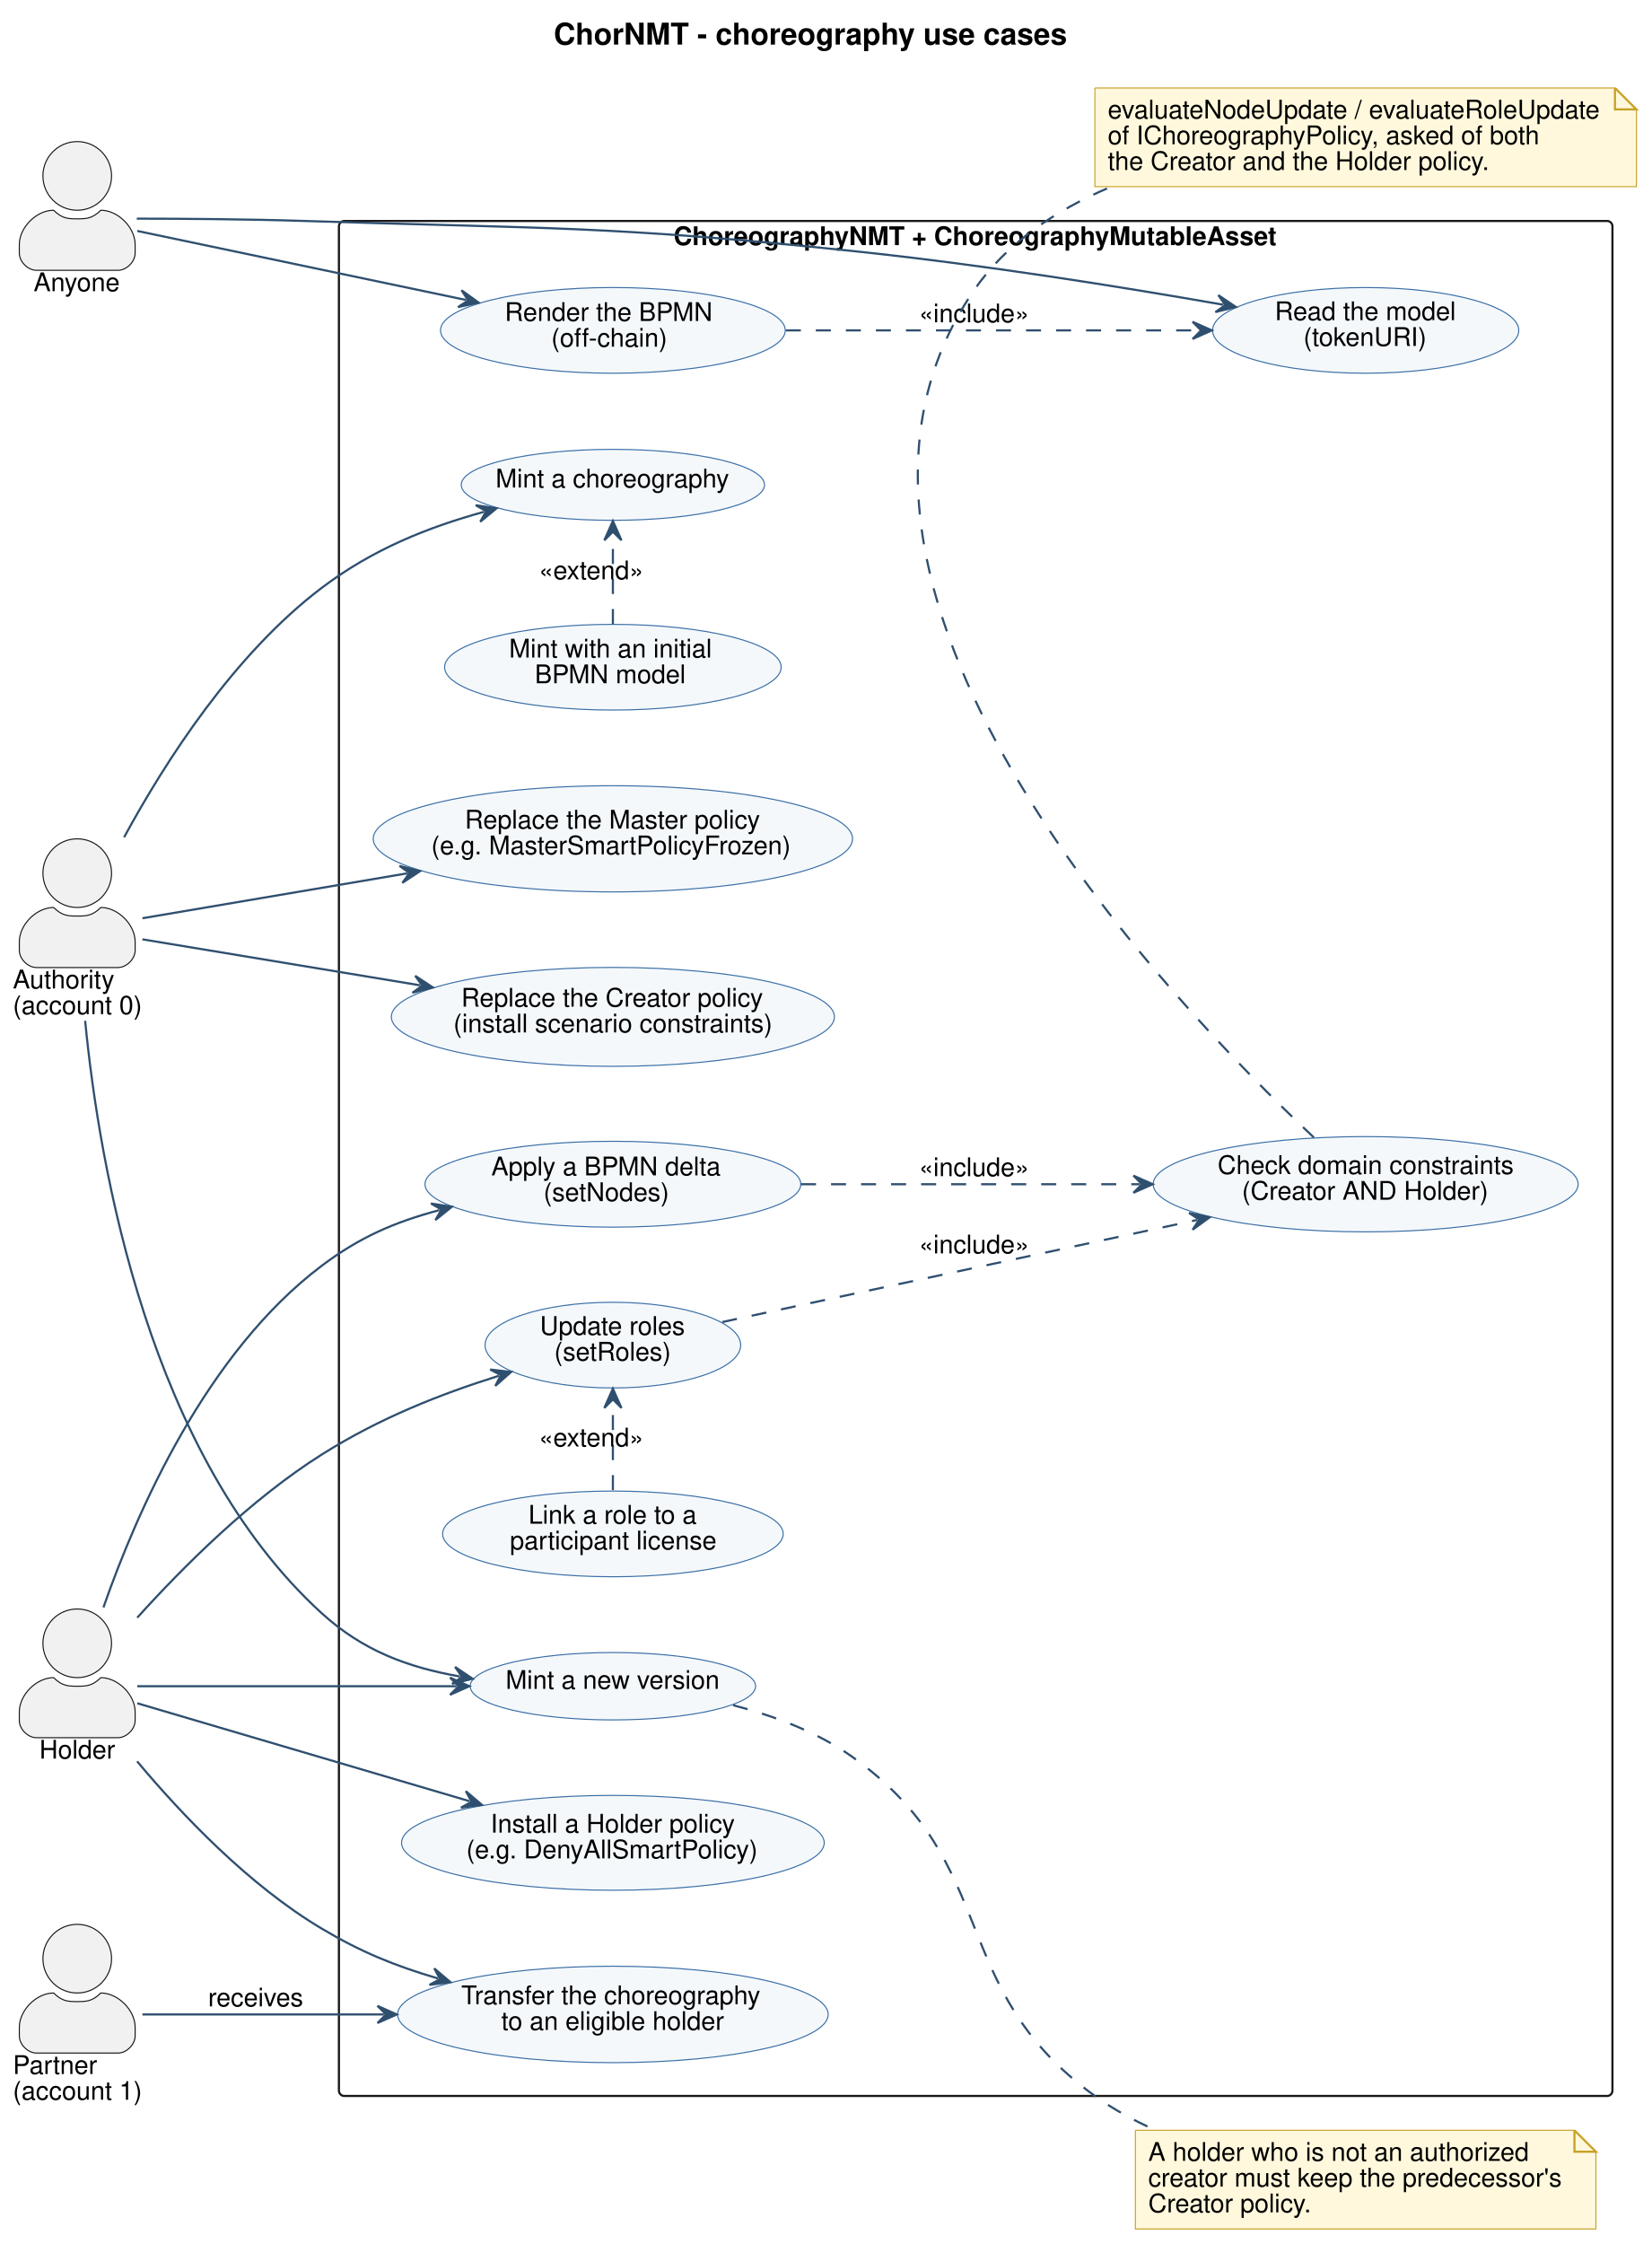
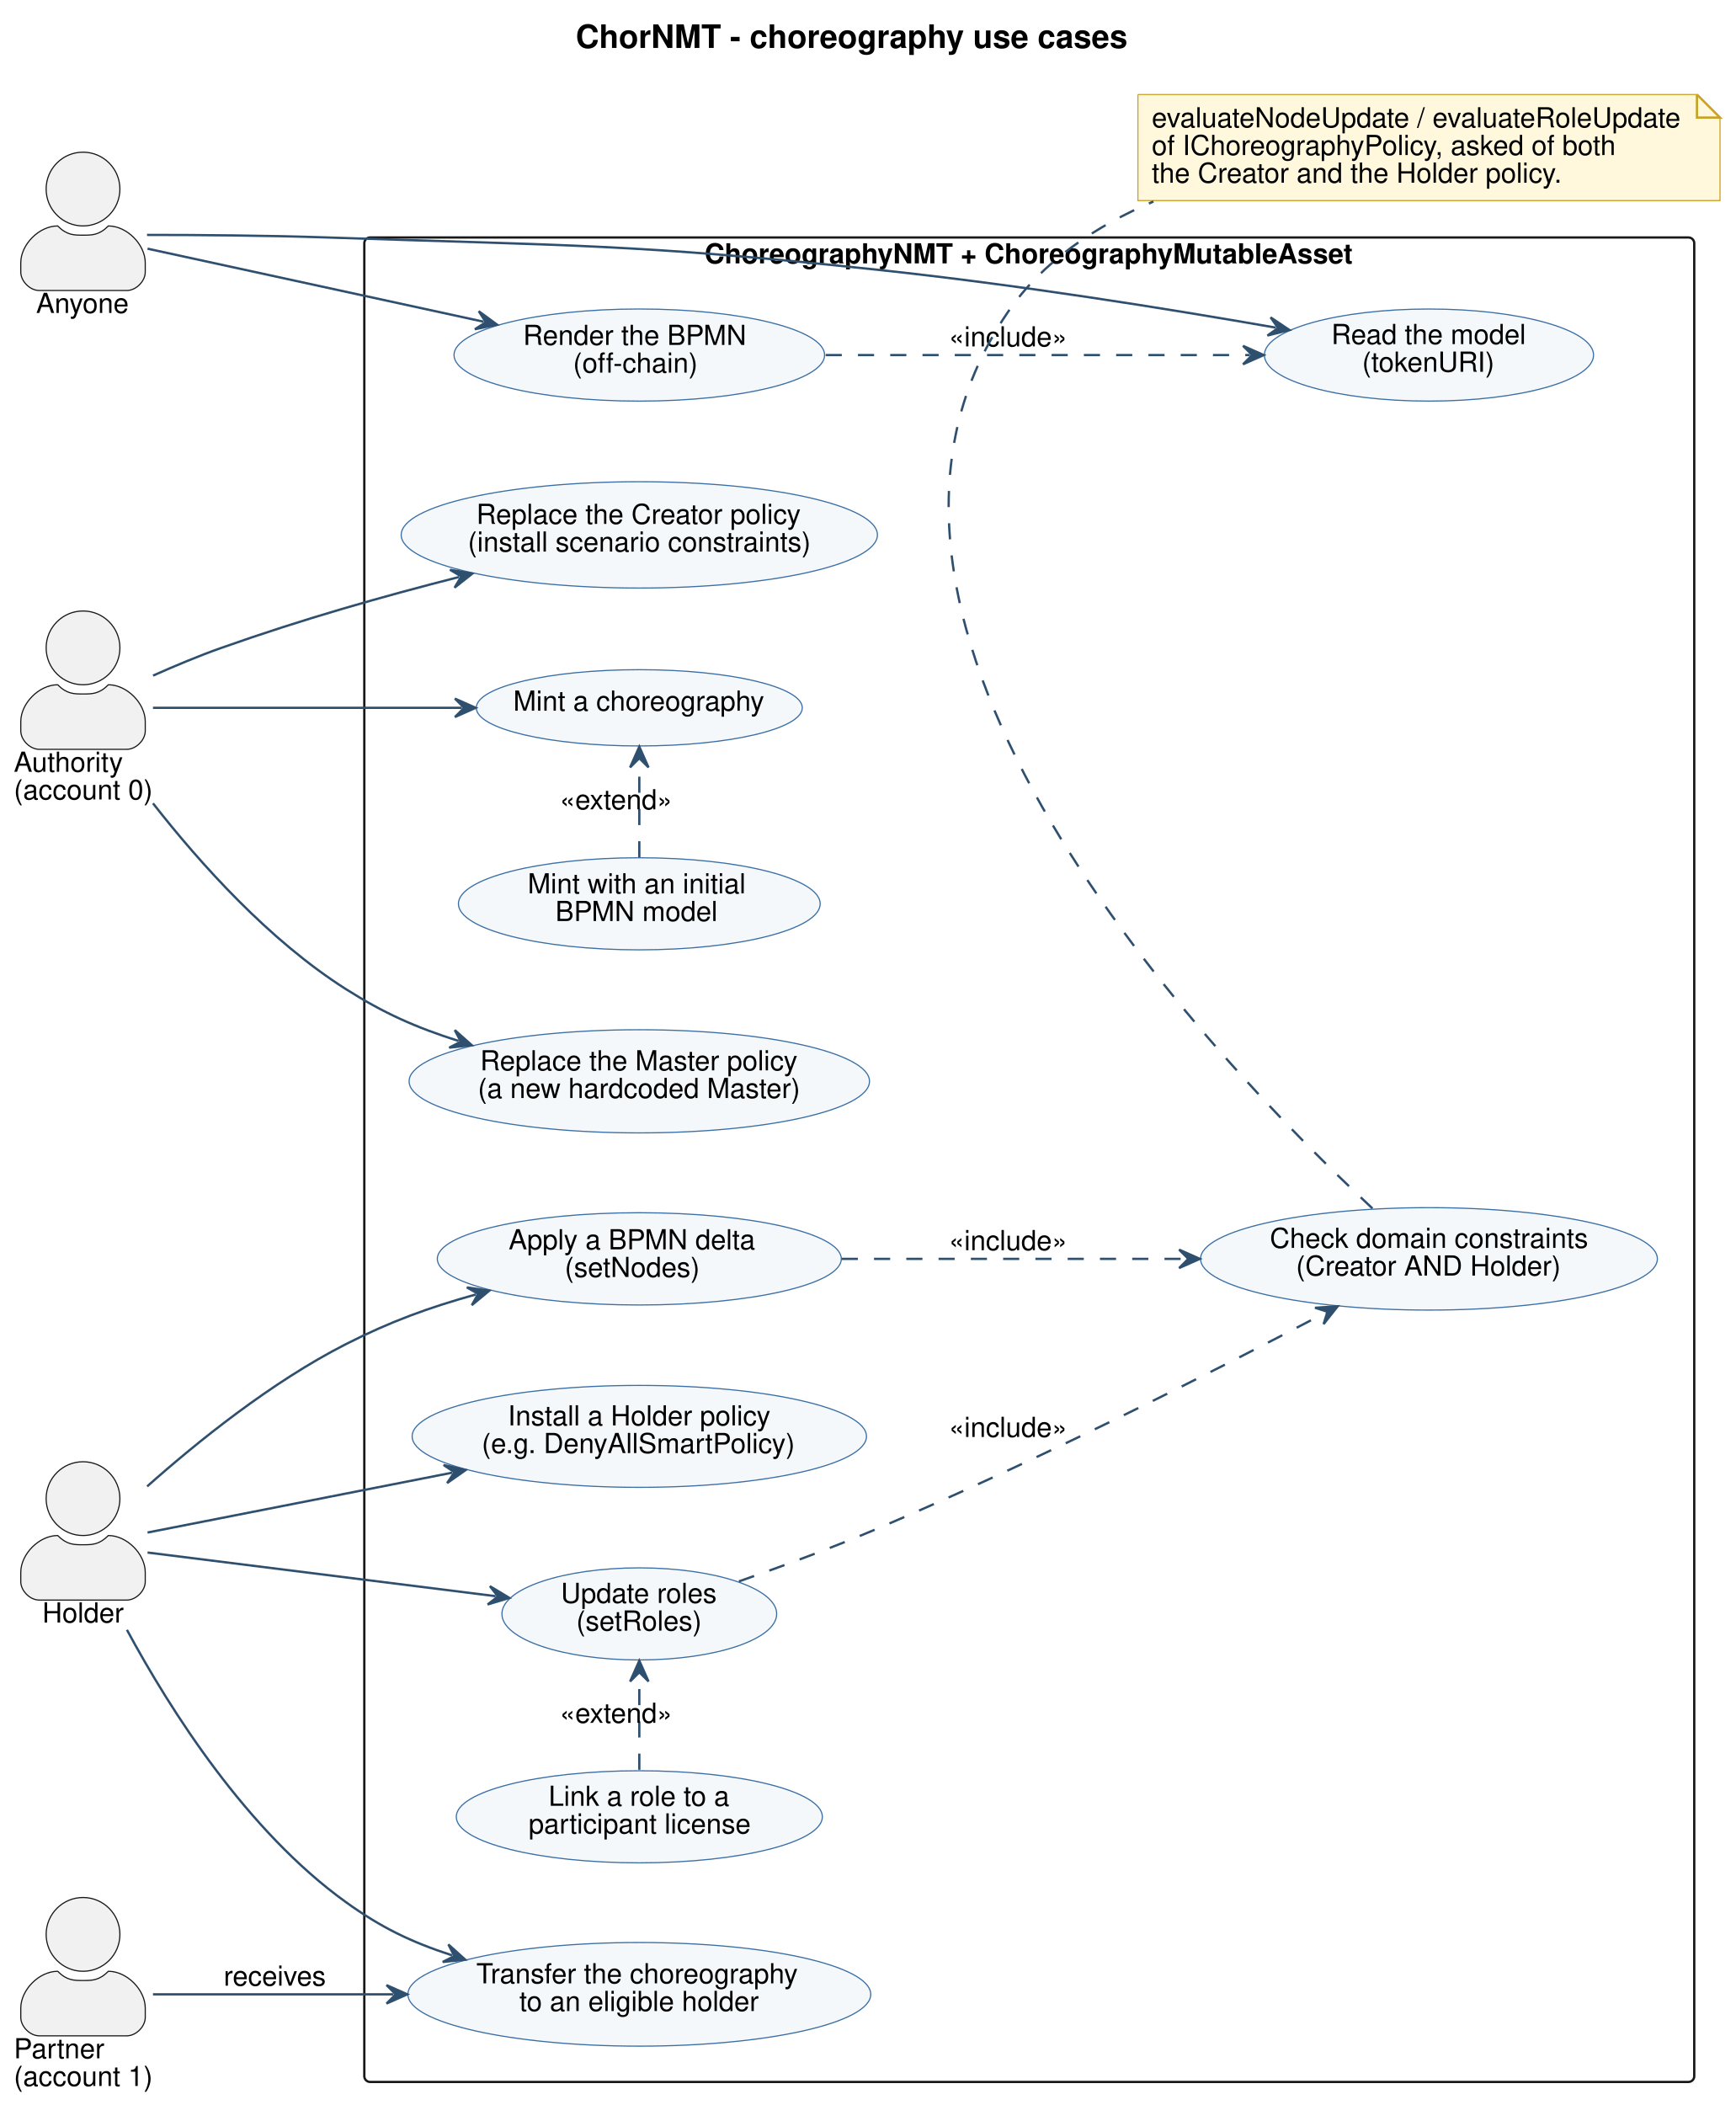
- <svg xmlns="http://www.w3.org/2000/svg" contentStyleType="text/css" height="1046px" preserveAspectRatio="none" style="width:770px;height:1046px;background:#FFFFFF;" version="1.1" viewBox="0 0 770 1046" width="770px" zoomAndPan="magnify">
+ <svg xmlns="http://www.w3.org/2000/svg" contentStyleType="text/css" height="913px" preserveAspectRatio="none" style="width:753px;height:913px;background:#FFFFFF;" version="1.1" viewBox="0 0 753 913" width="753px" zoomAndPan="magnify">
  <defs />
  <g>
-     <text fill="#000000" font-family="Helvetica" font-size="14" font-weight="bold" lengthAdjust="spacing" textLength="239.613" x="258.197" y="20.78">ChorNMT - choreography use cases</text>
+     <text fill="#000000" font-family="Helvetica" font-size="14" font-weight="bold" lengthAdjust="spacing" textLength="239.613" x="249.747" y="20.78">ChorNMT - choreography use cases</text>
    <g id="cluster_ChoreographyNMT + ChoreographyMutableAsset">
-       <rect fill="none" height="874" rx="2.5" ry="2.5" style="stroke:#181818;stroke-width:1.0;" width="593.8" x="158.03" y="103" />
-       <text fill="#000000" font-family="Helvetica" font-size="12" font-weight="bold" lengthAdjust="spacing" textLength="281.701" x="314.079" y="114.24">ChoreographyNMT + ChoreographyMutableAsset</text>
+       <rect fill="none" height="800" rx="2.5" ry="2.5" style="stroke:#181818;stroke-width:1.0;" width="576.9" x="158.03" y="103" />
+       <text fill="#000000" font-family="Helvetica" font-size="12" font-weight="bold" lengthAdjust="spacing" textLength="281.701" x="305.629" y="114.24">ChoreographyNMT + ChoreographyMutableAsset</text>
    </g>
    <g id="elem_UC_Mint">
-       <ellipse cx="285.766" cy="226.001" fill="#F4F8FB" rx="70.706" ry="16.541" style="stroke:#3A6EA5;stroke-width:0.5;" />
-       <text fill="#000000" font-family="Helvetica" font-size="12" lengthAdjust="spacing" textLength="109.394" x="231.069" y="227.242">Mint a choreography</text>
+       <ellipse cx="277.316" cy="307.001" fill="#F4F8FB" rx="70.706" ry="16.541" style="stroke:#3A6EA5;stroke-width:0.5;" />
+       <text fill="#000000" font-family="Helvetica" font-size="12" lengthAdjust="spacing" textLength="109.394" x="222.619" y="308.241">Mint a choreography</text>
    </g>
    <g id="elem_UC_MintModel">
-       <ellipse cx="285.767" cy="311.004" fill="#F4F8FB" rx="78.467" ry="19.974" style="stroke:#3A6EA5;stroke-width:0.5;" />
-       <text fill="#000000" font-family="Helvetica" font-size="12" lengthAdjust="spacing" textLength="94.705" x="237.346" y="306.485">Mint with an initial</text>
-       <text fill="#000000" font-family="Helvetica" font-size="12" lengthAdjust="spacing" textLength="70.688" x="249.355" y="318.485">BPMN model</text>
-     </g>
-     <g id="elem_UC_Version">
-       <ellipse cx="285.769" cy="786" fill="#F4F8FB" rx="66.549" ry="15.71" style="stroke:#3A6EA5;stroke-width:0.5;" />
-       <text fill="#000000" font-family="Helvetica" font-size="12" lengthAdjust="spacing" textLength="100.043" x="235.747" y="787.24">Mint a new version</text>
+       <ellipse cx="277.317" cy="392.004" fill="#F4F8FB" rx="78.467" ry="19.974" style="stroke:#3A6EA5;stroke-width:0.5;" />
+       <text fill="#000000" font-family="Helvetica" font-size="12" lengthAdjust="spacing" textLength="94.705" x="228.896" y="387.485">Mint with an initial</text>
+       <text fill="#000000" font-family="Helvetica" font-size="12" lengthAdjust="spacing" textLength="70.688" x="240.905" y="399.485">BPMN model</text>
    </g>
    <g id="elem_UC_Transfer">
-       <ellipse cx="285.774" cy="938.997" fill="#F4F8FB" rx="100.384" ry="22.477" style="stroke:#3A6EA5;stroke-width:0.5;" />
-       <text fill="#000000" font-family="Helvetica" font-size="12" lengthAdjust="spacing" textLength="141.41" x="215.069" y="934.237">Transfer the choreography</text>
-       <text fill="#000000" font-family="Helvetica" font-size="12" lengthAdjust="spacing" textLength="104.074" x="233.737" y="946.237">to an eligible holder</text>
+       <ellipse cx="277.324" cy="864.997" fill="#F4F8FB" rx="100.384" ry="22.477" style="stroke:#3A6EA5;stroke-width:0.5;" />
+       <text fill="#000000" font-family="Helvetica" font-size="12" lengthAdjust="spacing" textLength="141.41" x="206.619" y="860.237">Transfer the choreography</text>
+       <text fill="#000000" font-family="Helvetica" font-size="12" lengthAdjust="spacing" textLength="104.074" x="225.287" y="872.237">to an eligible holder</text>
    </g>
    <g id="elem_UC_Master">
-       <ellipse cx="285.77" cy="390.998" fill="#F4F8FB" rx="111.74" ry="24.748" style="stroke:#3A6EA5;stroke-width:0.5;" />
-       <text fill="#000000" font-family="Helvetica" font-size="12" lengthAdjust="spacing" textLength="138.065" x="216.738" y="386.238">Replace the Master policy</text>
-       <text fill="#000000" font-family="Helvetica" font-size="12" lengthAdjust="spacing" textLength="169.377" x="201.082" y="398.238">(e.g. MasterSmartPolicyFrozen)</text>
+       <ellipse cx="277.317" cy="469.001" fill="#F4F8FB" rx="99.857" ry="22.371" style="stroke:#3A6EA5;stroke-width:0.5;" />
+       <text fill="#000000" font-family="Helvetica" font-size="12" lengthAdjust="spacing" textLength="138.065" x="208.284" y="464.241">Replace the Master policy</text>
+       <text fill="#000000" font-family="Helvetica" font-size="12" lengthAdjust="spacing" textLength="140.068" x="207.282" y="476.241">(a new hardcoded Master)</text>
    </g>
    <g id="elem_UC_Creator">
-       <ellipse cx="285.769" cy="473.998" fill="#F4F8FB" rx="103.289" ry="23.058" style="stroke:#3A6EA5;stroke-width:0.5;" />
-       <text fill="#000000" font-family="Helvetica" font-size="12" lengthAdjust="spacing" textLength="141.404" x="215.067" y="469.238">Replace the Creator policy</text>
-       <text fill="#000000" font-family="Helvetica" font-size="12" lengthAdjust="spacing" textLength="148.723" x="211.408" y="481.238">(install scenario constraints)</text>
+       <ellipse cx="277.319" cy="231.998" fill="#F4F8FB" rx="103.289" ry="23.058" style="stroke:#3A6EA5;stroke-width:0.5;" />
+       <text fill="#000000" font-family="Helvetica" font-size="12" lengthAdjust="spacing" textLength="141.404" x="206.617" y="227.238">Replace the Creator policy</text>
+       <text fill="#000000" font-family="Helvetica" font-size="12" lengthAdjust="spacing" textLength="148.723" x="202.958" y="239.238">(install scenario constraints)</text>
    </g>
    <g id="elem_UC_Nodes">
-       <ellipse cx="285.773" cy="552.002" fill="#F4F8FB" rx="87.623" ry="20.012" style="stroke:#3A6EA5;stroke-width:0.5;" />
-       <text fill="#000000" font-family="Helvetica" font-size="12" lengthAdjust="spacing" textLength="107.385" x="229.081" y="547.872">Apply a BPMN delta</text>
-       <text fill="#000000" font-family="Helvetica" font-size="12" lengthAdjust="spacing" textLength="58.688" x="253.429" y="559.872">(setNodes)</text>
+       <ellipse cx="277.323" cy="546.002" fill="#F4F8FB" rx="87.623" ry="20.012" style="stroke:#3A6EA5;stroke-width:0.5;" />
+       <text fill="#000000" font-family="Helvetica" font-size="12" lengthAdjust="spacing" textLength="107.385" x="220.631" y="541.872">Apply a BPMN delta</text>
+       <text fill="#000000" font-family="Helvetica" font-size="12" lengthAdjust="spacing" textLength="58.688" x="244.98" y="553.872">(setNodes)</text>
    </g>
    <g id="elem_UC_Roles">
-       <ellipse cx="285.766" cy="627.001" fill="#F4F8FB" rx="59.596" ry="19.971" style="stroke:#3A6EA5;stroke-width:0.5;" />
-       <text fill="#000000" font-family="Helvetica" font-size="12" lengthAdjust="spacing" textLength="68.039" x="251.747" y="622.241">Update roles</text>
-       <text fill="#000000" font-family="Helvetica" font-size="12" lengthAdjust="spacing" textLength="54.68" x="258.426" y="634.241">(setRoles)</text>
+       <ellipse cx="277.316" cy="700.001" fill="#F4F8FB" rx="59.596" ry="19.971" style="stroke:#3A6EA5;stroke-width:0.5;" />
+       <text fill="#000000" font-family="Helvetica" font-size="12" lengthAdjust="spacing" textLength="68.039" x="243.297" y="695.241">Update roles</text>
+       <text fill="#000000" font-family="Helvetica" font-size="12" lengthAdjust="spacing" textLength="54.68" x="249.976" y="707.241">(setRoles)</text>
    </g>
    <g id="elem_UC_Link">
-       <ellipse cx="285.775" cy="715.001" fill="#F4F8FB" rx="79.405" ry="19.971" style="stroke:#3A6EA5;stroke-width:0.5;" />
-       <text fill="#000000" font-family="Helvetica" font-size="12" lengthAdjust="spacing" textLength="78.715" x="246.417" y="710.241">Link a role to a</text>
-       <text fill="#000000" font-family="Helvetica" font-size="12" lengthAdjust="spacing" textLength="96.053" x="237.749" y="722.241">participant license</text>
+       <ellipse cx="277.325" cy="788.001" fill="#F4F8FB" rx="79.405" ry="19.971" style="stroke:#3A6EA5;stroke-width:0.5;" />
+       <text fill="#000000" font-family="Helvetica" font-size="12" lengthAdjust="spacing" textLength="78.715" x="237.967" y="783.241">Link a role to a</text>
+       <text fill="#000000" font-family="Helvetica" font-size="12" lengthAdjust="spacing" textLength="96.053" x="229.298" y="795.241">participant license</text>
    </g>
    <g id="elem_UC_Domain">
-       <ellipse cx="636.762" cy="552.004" fill="#F4F8FB" rx="99.072" ry="22.214" style="stroke:#3A6EA5;stroke-width:0.5;" />
-       <text fill="#000000" font-family="Helvetica" font-size="12" lengthAdjust="spacing" textLength="138.065" x="567.73" y="547.245">Check domain constraints</text>
-       <text fill="#000000" font-family="Helvetica" font-size="12" lengthAdjust="spacing" textLength="115.359" x="579.082" y="559.245">(Creator AND Holder)</text>
+       <ellipse cx="619.862" cy="546.004" fill="#F4F8FB" rx="99.072" ry="22.214" style="stroke:#3A6EA5;stroke-width:0.5;" />
+       <text fill="#000000" font-family="Helvetica" font-size="12" lengthAdjust="spacing" textLength="138.065" x="550.83" y="541.245">Check domain constraints</text>
+       <text fill="#000000" font-family="Helvetica" font-size="12" lengthAdjust="spacing" textLength="115.359" x="562.182" y="553.245">(Creator AND Holder)</text>
    </g>
    <g id="elem_UC_Holder">
-       <ellipse cx="285.772" cy="858.998" fill="#F4F8FB" rx="98.542" ry="22.108" style="stroke:#3A6EA5;stroke-width:0.5;" />
-       <text fill="#000000" font-family="Helvetica" font-size="12" lengthAdjust="spacing" textLength="114.053" x="228.746" y="854.239">Install a Holder policy</text>
-       <text fill="#000000" font-family="Helvetica" font-size="12" lengthAdjust="spacing" textLength="136.705" x="217.42" y="866.239">(e.g. DenyAllSmartPolicy)</text>
+       <ellipse cx="277.322" cy="622.998" fill="#F4F8FB" rx="98.542" ry="22.108" style="stroke:#3A6EA5;stroke-width:0.5;" />
+       <text fill="#000000" font-family="Helvetica" font-size="12" lengthAdjust="spacing" textLength="114.053" x="220.296" y="618.239">Install a Holder policy</text>
+       <text fill="#000000" font-family="Helvetica" font-size="12" lengthAdjust="spacing" textLength="136.705" x="208.97" y="630.239">(e.g. DenyAllSmartPolicy)</text>
    </g>
    <g id="elem_UC_Read">
-       <ellipse cx="636.762" cy="154.001" fill="#F4F8FB" rx="71.392" ry="19.971" style="stroke:#3A6EA5;stroke-width:0.5;" />
-       <text fill="#000000" font-family="Helvetica" font-size="12" lengthAdjust="spacing" textLength="84.721" x="594.402" y="149.241">Read the model</text>
-       <text fill="#000000" font-family="Helvetica" font-size="12" lengthAdjust="spacing" textLength="58.014" x="607.755" y="161.241">(tokenURI)</text>
+       <ellipse cx="619.862" cy="154.001" fill="#F4F8FB" rx="71.392" ry="19.971" style="stroke:#3A6EA5;stroke-width:0.5;" />
+       <text fill="#000000" font-family="Helvetica" font-size="12" lengthAdjust="spacing" textLength="84.721" x="577.501" y="149.241">Read the model</text>
+       <text fill="#000000" font-family="Helvetica" font-size="12" lengthAdjust="spacing" textLength="58.014" x="590.855" y="161.241">(tokenURI)</text>
    </g>
    <g id="elem_UC_Render">
-       <ellipse cx="285.77" cy="153.999" fill="#F4F8FB" rx="80.38" ry="19.979" style="stroke:#3A6EA5;stroke-width:0.5;" />
-       <text fill="#000000" font-family="Helvetica" font-size="12" lengthAdjust="spacing" textLength="97.377" x="235.35" y="149.619">Render the BPMN</text>
-       <text fill="#000000" font-family="Helvetica" font-size="12" lengthAdjust="spacing" textLength="54.018" x="257.03" y="161.619">(off-chain)</text>
+       <ellipse cx="277.32" cy="153.999" fill="#F4F8FB" rx="80.38" ry="19.979" style="stroke:#3A6EA5;stroke-width:0.5;" />
+       <text fill="#000000" font-family="Helvetica" font-size="12" lengthAdjust="spacing" textLength="97.377" x="226.9" y="149.619">Render the BPMN</text>
+       <text fill="#000000" font-family="Helvetica" font-size="12" lengthAdjust="spacing" textLength="54.018" x="248.58" y="161.619">(off-chain)</text>
    </g>
    <g id="elem_Authority">
-       <ellipse cx="36.015" cy="407" fill="#F1F1F1" rx="16" ry="16" style="stroke:#181818;stroke-width:0.5;" />
-       <path d="M36.015,427 C40.015,427 43.015,427 47.015,423 C55.015,423 63.015,431 63.015,439 L63.015,443 C63.015,447 59.015,451 55.015,451 L17.015,451 C13.015,451 9.015,447 9.015,443 L9.015,439 C9.015,431 17.015,423 25.015,423 C29.015,427 32.015,427 36.015,427 " fill="#F1F1F1" style="stroke:#181818;stroke-width:0.5;" />
-       <text fill="#000000" font-family="Helvetica" font-size="12" lengthAdjust="spacing" textLength="47.355" x="6" y="460.74">Authority</text>
-       <text fill="#000000" font-family="Helvetica" font-size="12" lengthAdjust="spacing" textLength="60.029" x="6" y="472.74">(account 0)</text>
+       <ellipse cx="36.015" cy="281" fill="#F1F1F1" rx="16" ry="16" style="stroke:#181818;stroke-width:0.5;" />
+       <path d="M36.015,301 C40.015,301 43.015,301 47.015,297 C55.015,297 63.015,305 63.015,313 L63.015,317 C63.015,321 59.015,325 55.015,325 L17.015,325 C13.015,325 9.015,321 9.015,317 L9.015,313 C9.015,305 17.015,297 25.015,297 C29.015,301 32.015,301 36.015,301 " fill="#F1F1F1" style="stroke:#181818;stroke-width:0.5;" />
+       <text fill="#000000" font-family="Helvetica" font-size="12" lengthAdjust="spacing" textLength="47.355" x="6" y="334.74">Authority</text>
+       <text fill="#000000" font-family="Helvetica" font-size="12" lengthAdjust="spacing" textLength="60.029" x="6" y="346.74">(account 0)</text>
    </g>
    <g id="elem_Holder">
-       <ellipse cx="36.01" cy="766" fill="#F1F1F1" rx="16" ry="16" style="stroke:#181818;stroke-width:0.5;" />
-       <path d="M36.01,786 C40.01,786 43.01,786 47.01,782 C55.01,782 63.01,790 63.01,798 L63.01,802 C63.01,806 59.01,810 55.01,810 L17.01,810 C13.01,810 9.01,806 9.01,802 L9.01,798 C9.01,790 17.01,782 25.01,782 C29.01,786 32.01,786 36.01,786 " fill="#F1F1F1" style="stroke:#181818;stroke-width:0.5;" />
-       <text fill="#000000" font-family="Helvetica" font-size="12" lengthAdjust="spacing" textLength="35.35" x="18.335" y="819.74">Holder</text>
+       <ellipse cx="36.01" cy="650" fill="#F1F1F1" rx="16" ry="16" style="stroke:#181818;stroke-width:0.5;" />
+       <path d="M36.01,670 C40.01,670 43.01,670 47.01,666 C55.01,666 63.01,674 63.01,682 L63.01,686 C63.01,690 59.01,694 55.01,694 L17.01,694 C13.01,694 9.01,690 9.01,686 L9.01,682 C9.01,674 17.01,666 25.01,666 C29.01,670 32.01,670 36.01,670 " fill="#F1F1F1" style="stroke:#181818;stroke-width:0.5;" />
+       <text fill="#000000" font-family="Helvetica" font-size="12" lengthAdjust="spacing" textLength="35.35" x="18.335" y="703.74">Holder</text>
    </g>
    <g id="elem_Partner">
-       <ellipse cx="36.015" cy="913" fill="#F1F1F1" rx="16" ry="16" style="stroke:#181818;stroke-width:0.5;" />
-       <path d="M36.015,933 C40.015,933 43.015,933 47.015,929 C55.015,929 63.015,937 63.015,945 L63.015,949 C63.015,953 59.015,957 55.015,957 L17.015,957 C13.015,957 9.015,953 9.015,949 L9.015,945 C9.015,937 17.015,929 25.015,929 C29.015,933 32.015,933 36.015,933 " fill="#F1F1F1" style="stroke:#181818;stroke-width:0.5;" />
-       <text fill="#000000" font-family="Helvetica" font-size="12" lengthAdjust="spacing" textLength="39.352" x="6" y="966.74">Partner</text>
-       <text fill="#000000" font-family="Helvetica" font-size="12" lengthAdjust="spacing" textLength="60.029" x="6" y="978.74">(account 1)</text>
+       <ellipse cx="36.015" cy="839" fill="#F1F1F1" rx="16" ry="16" style="stroke:#181818;stroke-width:0.5;" />
+       <path d="M36.015,859 C40.015,859 43.015,859 47.015,855 C55.015,855 63.015,863 63.015,871 L63.015,875 C63.015,879 59.015,883 55.015,883 L17.015,883 C13.015,883 9.015,879 9.015,875 L9.015,871 C9.015,863 17.015,855 25.015,855 C29.015,859 32.015,859 36.015,859 " fill="#F1F1F1" style="stroke:#181818;stroke-width:0.5;" />
+       <text fill="#000000" font-family="Helvetica" font-size="12" lengthAdjust="spacing" textLength="39.352" x="6" y="892.74">Partner</text>
+       <text fill="#000000" font-family="Helvetica" font-size="12" lengthAdjust="spacing" textLength="60.029" x="6" y="904.74">(account 1)</text>
    </g>
    <g id="elem_Anyone">
      <ellipse cx="36.01" cy="82" fill="#F1F1F1" rx="16" ry="16" style="stroke:#181818;stroke-width:0.5;" />
      <path d="M36.01,102 C40.01,102 43.01,102 47.01,98 C55.01,98 63.01,106 63.01,114 L63.01,118 C63.01,122 59.01,126 55.01,126 L17.01,126 C13.01,126 9.01,122 9.01,118 L9.01,114 C9.01,106 17.01,98 25.01,98 C29.01,102 32.01,102 36.01,102 " fill="#F1F1F1" style="stroke:#181818;stroke-width:0.5;" />
      <text fill="#000000" font-family="Helvetica" font-size="12" lengthAdjust="spacing" textLength="40.699" x="15.66" y="135.74">Anyone</text>
    </g>
-     <g id="elem_GMN37">
-       <path d="M529.4,993 L529.4,1039 L744.117,1039 L744.117,1003 L734.117,993 L529.4,993 " fill="#FFF8DC" style="stroke:#C9A227;stroke-width:0.5;" />
-       <path d="M734.117,993 L734.117,1003 L744.117,1003 L734.117,993 " fill="#FFF8DC" style="stroke:#C9A227;stroke-width:1.0;" />
-       <text fill="#000000" font-family="Helvetica" font-size="12" lengthAdjust="spacing" textLength="178.113" x="535.4" y="1007.24">A holder who is not an authorized</text>
-       <text fill="#000000" font-family="Helvetica" font-size="12" lengthAdjust="spacing" textLength="193.717" x="535.4" y="1019.24">creator must keep the predecessor's</text>
-       <text fill="#000000" font-family="Helvetica" font-size="12" lengthAdjust="spacing" textLength="77.361" x="535.4" y="1031.24">Creator policy.</text>
-     </g>
-     <g id="elem_GMN40">
-       <path d="M510.51,41 L510.51,87 L763.008,87 L763.008,51 L753.008,41 L510.51,41 " fill="#FFF8DC" style="stroke:#C9A227;stroke-width:0.5;" />
-       <path d="M753.008,41 L753.008,51 L763.008,51 L753.008,41 " fill="#FFF8DC" style="stroke:#C9A227;stroke-width:1.0;" />
-       <text fill="#000000" font-family="Helvetica" font-size="12" lengthAdjust="spacing" textLength="231.498" x="516.51" y="55.24">evaluateNodeUpdate / evaluateRoleUpdate</text>
-       <text fill="#000000" font-family="Helvetica" font-size="12" lengthAdjust="spacing" textLength="203.455" x="516.51" y="67.24">of IChoreographyPolicy, asked of both</text>
-       <text fill="#000000" font-family="Helvetica" font-size="12" lengthAdjust="spacing" textLength="179.432" x="516.51" y="79.24">the Creator and the Holder policy.</text>
+     <g id="elem_GMN34">
+       <path d="M493.61,41 L493.61,87 L746.108,87 L746.108,51 L736.108,41 L493.61,41 " fill="#FFF8DC" style="stroke:#C9A227;stroke-width:0.5;" />
+       <path d="M736.108,41 L736.108,51 L746.108,51 L736.108,41 " fill="#FFF8DC" style="stroke:#C9A227;stroke-width:1.0;" />
+       <text fill="#000000" font-family="Helvetica" font-size="12" lengthAdjust="spacing" textLength="231.498" x="499.61" y="55.24">evaluateNodeUpdate / evaluateRoleUpdate</text>
+       <text fill="#000000" font-family="Helvetica" font-size="12" lengthAdjust="spacing" textLength="203.455" x="499.61" y="67.24">of IChoreographyPolicy, asked of both</text>
+       <text fill="#000000" font-family="Helvetica" font-size="12" lengthAdjust="spacing" textLength="179.432" x="499.61" y="79.24">the Creator and the Holder policy.</text>
    </g>
    <g id="link_Authority_UC_Mint">
-       <path d="M57.87,390.27 C77.25,354.62 109.24,304.85 150.03,274 C173.89,255.95 199.368,245.864 225.758,238.544 " fill="none" id="Authority-to-UC_Mint" style="stroke:#2F4F6F;stroke-width:1.0;" />
-       <polygon fill="#2F4F6F" points="231.54,236.94,221.798,235.491,226.722,238.276,223.937,243.2,231.54,236.94" style="stroke:#2F4F6F;stroke-width:1.0;" />
-     </g>
-     <g id="link_Authority_UC_Version">
-       <path d="M39.7,475.83 C46.37,544.45 69.56,678.71 150.03,752 C169.11,769.38 189.872,777.124 214.452,781.474 " fill="none" id="Authority-to-UC_Version" style="stroke:#2F4F6F;stroke-width:1.0;" />
-       <polygon fill="#2F4F6F" points="220.36,782.52,212.195,777.013,215.436,781.649,210.801,784.89,220.36,782.52" style="stroke:#2F4F6F;stroke-width:1.0;" />
+       <path d="M66.36,307 C100.99,307 153.76,307 200.33,307 " fill="none" id="Authority-to-UC_Mint" style="stroke:#2F4F6F;stroke-width:1.0;" />
+       <polygon fill="#2F4F6F" points="206.33,307,197.33,303,201.33,307,197.33,311,206.33,307" style="stroke:#2F4F6F;stroke-width:1.0;" />
    </g>
    <g id="link_Authority_UC_Master">
-       <path d="M66.41,428.02 C98.2,422.63 144.504,414.772 189.914,407.082 " fill="none" id="Authority-to-UC_Master" style="stroke:#2F4F6F;stroke-width:1.0;" />
-       <polygon fill="#2F4F6F" points="195.83,406.08,186.288,403.639,190.9,406.915,187.624,411.527,195.83,406.08" style="stroke:#2F4F6F;stroke-width:1.0;" />
+       <path d="M66.37,348.43 C87.05,374.85 116.87,407.97 150.03,429 C166.54,439.47 180.292,445.584 198.931,451.504 " fill="none" id="Authority-to-UC_Master" style="stroke:#2F4F6F;stroke-width:1.0;" />
+       <polygon fill="#2F4F6F" points="204.65,453.32,197.283,446.783,199.885,451.807,194.861,454.408,204.65,453.32" style="stroke:#2F4F6F;stroke-width:1.0;" />
    </g>
    <g id="link_Authority_UC_Creator">
-       <path d="M66.41,437.86 C99.61,443.36 149.17,451.561 195.91,459.291 " fill="none" id="Authority-to-UC_Creator" style="stroke:#2F4F6F;stroke-width:1.0;" />
-       <polygon fill="#2F4F6F" points="201.83,460.27,193.603,454.855,196.897,459.454,192.298,462.748,201.83,460.27" style="stroke:#2F4F6F;stroke-width:1.0;" />
+       <path d="M66.39,293.03 C75.74,288.86 86.21,284.47 96.03,281 C131.35,268.5 165.676,258.793 199.106,250.263 " fill="none" id="Authority-to-UC_Creator" style="stroke:#2F4F6F;stroke-width:1.0;" />
+       <polygon fill="#2F4F6F" points="204.92,248.78,195.21,247.129,200.075,250.016,197.188,254.881,204.92,248.78" style="stroke:#2F4F6F;stroke-width:1.0;" />
    </g>
    <g id="link_UC_MintModel_UC_Mint">
-       <path d="M285.77,290.86 C285.77,276.23 285.77,262.66 285.77,248.85 " fill="none" id="UC_MintModel-to-UC_Mint" style="stroke:#2F4F6F;stroke-width:1.0;stroke-dasharray:7.0,7.0;" />
-       <polygon fill="#2F4F6F" points="285.77,242.85,281.77,251.85,285.77,247.85,289.77,251.85,285.77,242.85" style="stroke:#2F4F6F;stroke-width:1.0;" />
-       <text fill="#000000" font-family="Helvetica" font-size="12" lengthAdjust="spacing" textLength="49.377" x="251.27" y="270.02">«extend»</text>
+       <path d="M277.32,371.86 C277.32,357.23 277.32,343.66 277.32,329.85 " fill="none" id="UC_MintModel-to-UC_Mint" style="stroke:#2F4F6F;stroke-width:1.0;stroke-dasharray:7.0,7.0;" />
+       <polygon fill="#2F4F6F" points="277.32,323.85,273.32,332.85,277.32,328.85,281.32,332.85,277.32,323.85" style="stroke:#2F4F6F;stroke-width:1.0;" />
+       <text fill="#000000" font-family="Helvetica" font-size="12" lengthAdjust="spacing" textLength="49.377" x="242.82" y="351.02">«extend»</text>
    </g>
    <g id="link_Holder_UC_Nodes">
-       <path d="M48.23,749.27 C63.77,704.7 96.2,630.5 150.03,590 C167.6,576.77 183.792,569.695 204.882,564.075 " fill="none" id="Holder-to-UC_Nodes" style="stroke:#2F4F6F;stroke-width:1.0;" />
-       <polygon fill="#2F4F6F" points="210.68,562.53,200.953,560.982,205.849,563.817,203.013,568.712,210.68,562.53" style="stroke:#2F4F6F;stroke-width:1.0;" />
+       <path d="M63.83,644.69 C85.58,625.38 117.81,599.39 150.03,583 C169.38,573.16 185.97,567.14 206.47,561.43 " fill="none" id="Holder-to-UC_Nodes" style="stroke:#2F4F6F;stroke-width:1.0;" />
+       <polygon fill="#2F4F6F" points="212.25,559.82,202.507,558.382,207.433,561.162,204.653,566.088,212.25,559.82" style="stroke:#2F4F6F;stroke-width:1.0;" />
    </g>
    <g id="link_Holder_UC_Roles">
-       <path d="M64,754.04 C85.34,730.4 116.97,698.83 150.03,678 C177.33,660.8 205.606,649.777 232.615,641.297 " fill="none" id="Holder-to-UC_Roles" style="stroke:#2F4F6F;stroke-width:1.0;" />
-       <polygon fill="#2F4F6F" points="238.34,639.5,228.555,638.38,233.57,640.998,230.951,646.012,238.34,639.5" style="stroke:#2F4F6F;stroke-width:1.0;" />
+       <path d="M64,673.38 C101.89,678.13 165.777,686.144 214.997,692.314 " fill="none" id="Holder-to-UC_Roles" style="stroke:#2F4F6F;stroke-width:1.0;" />
+       <polygon fill="#2F4F6F" points="220.95,693.06,212.517,687.972,215.989,692.438,211.522,695.909,220.95,693.06" style="stroke:#2F4F6F;stroke-width:1.0;" />
    </g>
    <g id="link_Holder_UC_Holder">
-       <path d="M64,793.95 C102.31,805.24 167.755,824.524 218.945,839.605 " fill="none" id="Holder-to-UC_Holder" style="stroke:#2F4F6F;stroke-width:1.0;" />
-       <polygon fill="#2F4F6F" points="224.7,841.3,217.197,834.92,219.904,839.887,214.936,842.594,224.7,841.3" style="stroke:#2F4F6F;stroke-width:1.0;" />
+       <path d="M64,664.7 C97.25,658.17 149.202,647.967 196.132,638.747 " fill="none" id="Holder-to-UC_Holder" style="stroke:#2F4F6F;stroke-width:1.0;" />
+       <polygon fill="#2F4F6F" points="202.02,637.59,192.418,635.4,197.114,638.554,193.96,643.25,202.02,637.59" style="stroke:#2F4F6F;stroke-width:1.0;" />
    </g>
    <g id="link_Holder_UC_Transfer">
-       <path d="M63.93,821.01 C84.89,846.05 116.06,878.78 150.03,899 C168.27,909.86 183.923,916.27 204.233,922.231 " fill="none" id="Holder-to-UC_Transfer" style="stroke:#2F4F6F;stroke-width:1.0;" />
-       <polygon fill="#2F4F6F" points="209.99,923.92,202.481,917.548,205.192,922.512,200.228,925.224,209.99,923.92" style="stroke:#2F4F6F;stroke-width:1.0;" />
-     </g>
-     <g id="link_Holder_UC_Version">
-       <path d="M64,786 C100.87,786 162.19,786 212.84,786 " fill="none" id="Holder-to-UC_Version" style="stroke:#2F4F6F;stroke-width:1.0;" />
-       <polygon fill="#2F4F6F" points="218.84,786,209.84,782,213.84,786,209.84,790,218.84,786" style="stroke:#2F4F6F;stroke-width:1.0;" />
+       <path d="M55.06,706.91 C74.07,742.1 107.18,794.17 150.03,825 C165.34,836.02 178.095,842.222 196.115,848.092 " fill="none" id="Holder-to-UC_Transfer" style="stroke:#2F4F6F;stroke-width:1.0;" />
+       <polygon fill="#2F4F6F" points="201.82,849.95,194.501,843.359,197.066,848.401,192.024,850.966,201.82,849.95" style="stroke:#2F4F6F;stroke-width:1.0;" />
    </g>
    <g id="link_UC_Link_UC_Roles">
-       <path d="M285.77,694.59 C285.77,680.37 285.77,667.49 285.77,653.3 " fill="none" id="UC_Link-to-UC_Roles" style="stroke:#2F4F6F;stroke-width:1.0;stroke-dasharray:7.0,7.0;" />
-       <polygon fill="#2F4F6F" points="285.77,647.3,281.77,656.3,285.77,652.3,289.77,656.3,285.77,647.3" style="stroke:#2F4F6F;stroke-width:1.0;" />
-       <text fill="#000000" font-family="Helvetica" font-size="12" lengthAdjust="spacing" textLength="49.377" x="251.27" y="674.24">«extend»</text>
+       <path d="M277.32,767.59 C277.32,753.37 277.32,740.49 277.32,726.3 " fill="none" id="UC_Link-to-UC_Roles" style="stroke:#2F4F6F;stroke-width:1.0;stroke-dasharray:7.0,7.0;" />
+       <polygon fill="#2F4F6F" points="277.32,720.3,273.32,729.3,277.32,725.3,281.32,729.3,277.32,720.3" style="stroke:#2F4F6F;stroke-width:1.0;" />
+       <text fill="#000000" font-family="Helvetica" font-size="12" lengthAdjust="spacing" textLength="49.377" x="242.82" y="747.24">«extend»</text>
    </g>
    <g id="link_UC_Nodes_UC_Domain">
-       <path d="M373.48,552 C423.25,552 479.88,552 531.47,552 " fill="none" id="UC_Nodes-to-UC_Domain" style="stroke:#2F4F6F;stroke-width:1.0;stroke-dasharray:7.0,7.0;" />
-       <polygon fill="#2F4F6F" points="537.47,552,528.47,548,532.47,552,528.47,556,537.47,552" style="stroke:#2F4F6F;stroke-width:1.0;" />
-       <text fill="#000000" font-family="Helvetica" font-size="12" lengthAdjust="spacing" textLength="51.375" x="428.51" y="548.24">«include»</text>
+       <path d="M365.13,546 C412.52,546 465.38,546 514.47,546 " fill="none" id="UC_Nodes-to-UC_Domain" style="stroke:#2F4F6F;stroke-width:1.0;stroke-dasharray:7.0,7.0;" />
+       <polygon fill="#2F4F6F" points="520.47,546,511.47,542,515.47,546,511.47,550,520.47,546" style="stroke:#2F4F6F;stroke-width:1.0;" />
+       <text fill="#000000" font-family="Helvetica" font-size="12" lengthAdjust="spacing" textLength="51.375" x="411.61" y="542.24">«include»</text>
    </g>
    <g id="link_UC_Roles_UC_Domain">
-       <path d="M336.77,616.25 C396.33,603.45 490.394,583.241 558.174,568.671 " fill="none" id="UC_Roles-to-UC_Domain" style="stroke:#2F4F6F;stroke-width:1.0;stroke-dasharray:7.0,7.0;" />
-       <polygon fill="#2F4F6F" points="564.04,567.41,554.4,565.391,559.152,568.461,556.082,573.212,564.04,567.41" style="stroke:#2F4F6F;stroke-width:1.0;" />
-       <text fill="#000000" font-family="Helvetica" font-size="12" lengthAdjust="spacing" textLength="51.375" x="428.51" y="584.24">«include»</text>
+       <path d="M320.52,685.9 C339.13,679.39 361.14,671.27 380.61,663 C452.5,632.46 528.318,593.86 574.948,569.37 " fill="none" id="UC_Roles-to-UC_Domain" style="stroke:#2F4F6F;stroke-width:1.0;stroke-dasharray:7.0,7.0;" />
+       <polygon fill="#2F4F6F" points="580.26,566.58,570.432,567.223,575.833,568.905,574.152,574.306,580.26,566.58" style="stroke:#2F4F6F;stroke-width:1.0;" />
+       <text fill="#000000" font-family="Helvetica" font-size="12" lengthAdjust="spacing" textLength="51.375" x="411.61" y="623.24">«include»</text>
    </g>
    <g id="link_Partner_UC_Transfer">
-       <path d="M66.41,939 C95.7,939 136.34,939 179,939 " fill="none" id="Partner-to-UC_Transfer" style="stroke:#2F4F6F;stroke-width:1.0;" />
-       <polygon fill="#2F4F6F" points="185,939,176,935,180,939,176,943,185,939" style="stroke:#2F4F6F;stroke-width:1.0;" />
-       <text fill="#000000" font-family="Helvetica" font-size="12" lengthAdjust="spacing" textLength="44.684" x="97.03" y="935.24">receives</text>
+       <path d="M66.36,865 C93.94,865 130.83,865 170.67,865 " fill="none" id="Partner-to-UC_Transfer" style="stroke:#2F4F6F;stroke-width:1.0;" />
+       <polygon fill="#2F4F6F" points="176.67,865,167.67,861,171.67,865,167.67,869,176.67,865" style="stroke:#2F4F6F;stroke-width:1.0;" />
+       <text fill="#000000" font-family="Helvetica" font-size="12" lengthAdjust="spacing" textLength="44.684" x="97.03" y="861.24">receives</text>
    </g>
    <g id="link_Anyone_UC_Read">
-       <path d="M63.78,101.92 C85.01,101.94 115.42,102.14 142.03,103 C255.69,106.65 284.41,105.15 397.51,117 C458.71,123.41 522.27,133.625 570.34,142.045 " fill="none" id="Anyone-to-UC_Read" style="stroke:#2F4F6F;stroke-width:1.0;" />
-       <polygon fill="#2F4F6F" points="576.25,143.08,568.075,137.587,571.325,142.217,566.695,145.467,576.25,143.08" style="stroke:#2F4F6F;stroke-width:1.0;" />
+       <path d="M63.78,101.89 C85.01,101.9 115.43,102.09 142.03,103 C248.18,106.62 274.99,105.73 380.61,117 C441.79,123.53 505.359,133.73 553.429,142.11 " fill="none" id="Anyone-to-UC_Read" style="stroke:#2F4F6F;stroke-width:1.0;" />
+       <polygon fill="#2F4F6F" points="559.34,143.14,551.161,137.654,554.414,142.281,549.787,145.535,559.34,143.14" style="stroke:#2F4F6F;stroke-width:1.0;" />
    </g>
    <g id="link_Anyone_UC_Render">
-       <path d="M64,107.66 C101.94,115.63 166.238,129.118 217.318,139.838 " fill="none" id="Anyone-to-UC_Render" style="stroke:#2F4F6F;stroke-width:1.0;" />
-       <polygon fill="#2F4F6F" points="223.19,141.07,215.203,135.307,218.297,140.043,213.56,143.136,223.19,141.07" style="stroke:#2F4F6F;stroke-width:1.0;" />
+       <path d="M64,107.86 C100.55,115.81 160.957,128.937 209.767,139.537 " fill="none" id="Anyone-to-UC_Render" style="stroke:#2F4F6F;stroke-width:1.0;" />
+       <polygon fill="#2F4F6F" points="215.63,140.81,207.684,134.991,210.744,139.749,205.986,142.809,215.63,140.81" style="stroke:#2F4F6F;stroke-width:1.0;" />
    </g>
    <g id="link_UC_Render_UC_Read">
-       <path d="M366.4,154 C426.25,154 501.49,154 559.05,154 " fill="none" id="UC_Render-to-UC_Read" style="stroke:#2F4F6F;stroke-width:1.0;stroke-dasharray:7.0,7.0;" />
-       <polygon fill="#2F4F6F" points="565.05,154,556.05,150,560.05,154,556.05,158,565.05,154" style="stroke:#2F4F6F;stroke-width:1.0;" />
-       <text fill="#000000" font-family="Helvetica" font-size="12" lengthAdjust="spacing" textLength="51.375" x="428.51" y="150.24">«include»</text>
+       <path d="M358.16,154 C415.76,154 486.81,154 542.19,154 " fill="none" id="UC_Render-to-UC_Read" style="stroke:#2F4F6F;stroke-width:1.0;stroke-dasharray:7.0,7.0;" />
+       <polygon fill="#2F4F6F" points="548.19,154,539.19,150,543.19,154,539.19,158,548.19,154" style="stroke:#2F4F6F;stroke-width:1.0;" />
+       <text fill="#000000" font-family="Helvetica" font-size="12" lengthAdjust="spacing" textLength="51.375" x="411.61" y="150.24">«include»</text>
    </g>
-     <g id="link_UC_Version_GMN37">
-       <path d="M341.83,794.85 C360.71,799.76 381.18,807.35 397.51,819 C467.79,869.15 440.54,926.42 510.51,977 C518.91,983.07 528.28,988.22 538.01,992.57 " fill="none" id="UC_Version-GMN37" style="stroke:#2F4F6F;stroke-width:1.0;stroke-dasharray:7.0,7.0;" />
-     </g>
-     <g id="link_UC_Domain_GMN40">
-       <path d="M612.61,530.22 C544.26,465.91 360.3,272.79 454.01,135.5 C469.18,113.27 492.39,97.95 517.24,87.4 " fill="none" id="UC_Domain-GMN40" style="stroke:#2F4F6F;stroke-width:1.0;stroke-dasharray:7.0,7.0;" />
+     <g id="link_UC_Domain_GMN34">
+       <path d="M595.33,524.11 C526.89,460.36 344.75,270.81 437.11,135.5 C452.28,113.27 475.49,97.95 500.34,87.4 " fill="none" id="UC_Domain-GMN34" style="stroke:#2F4F6F;stroke-width:1.0;stroke-dasharray:7.0,7.0;" />
    </g>
  </g>
</svg>
